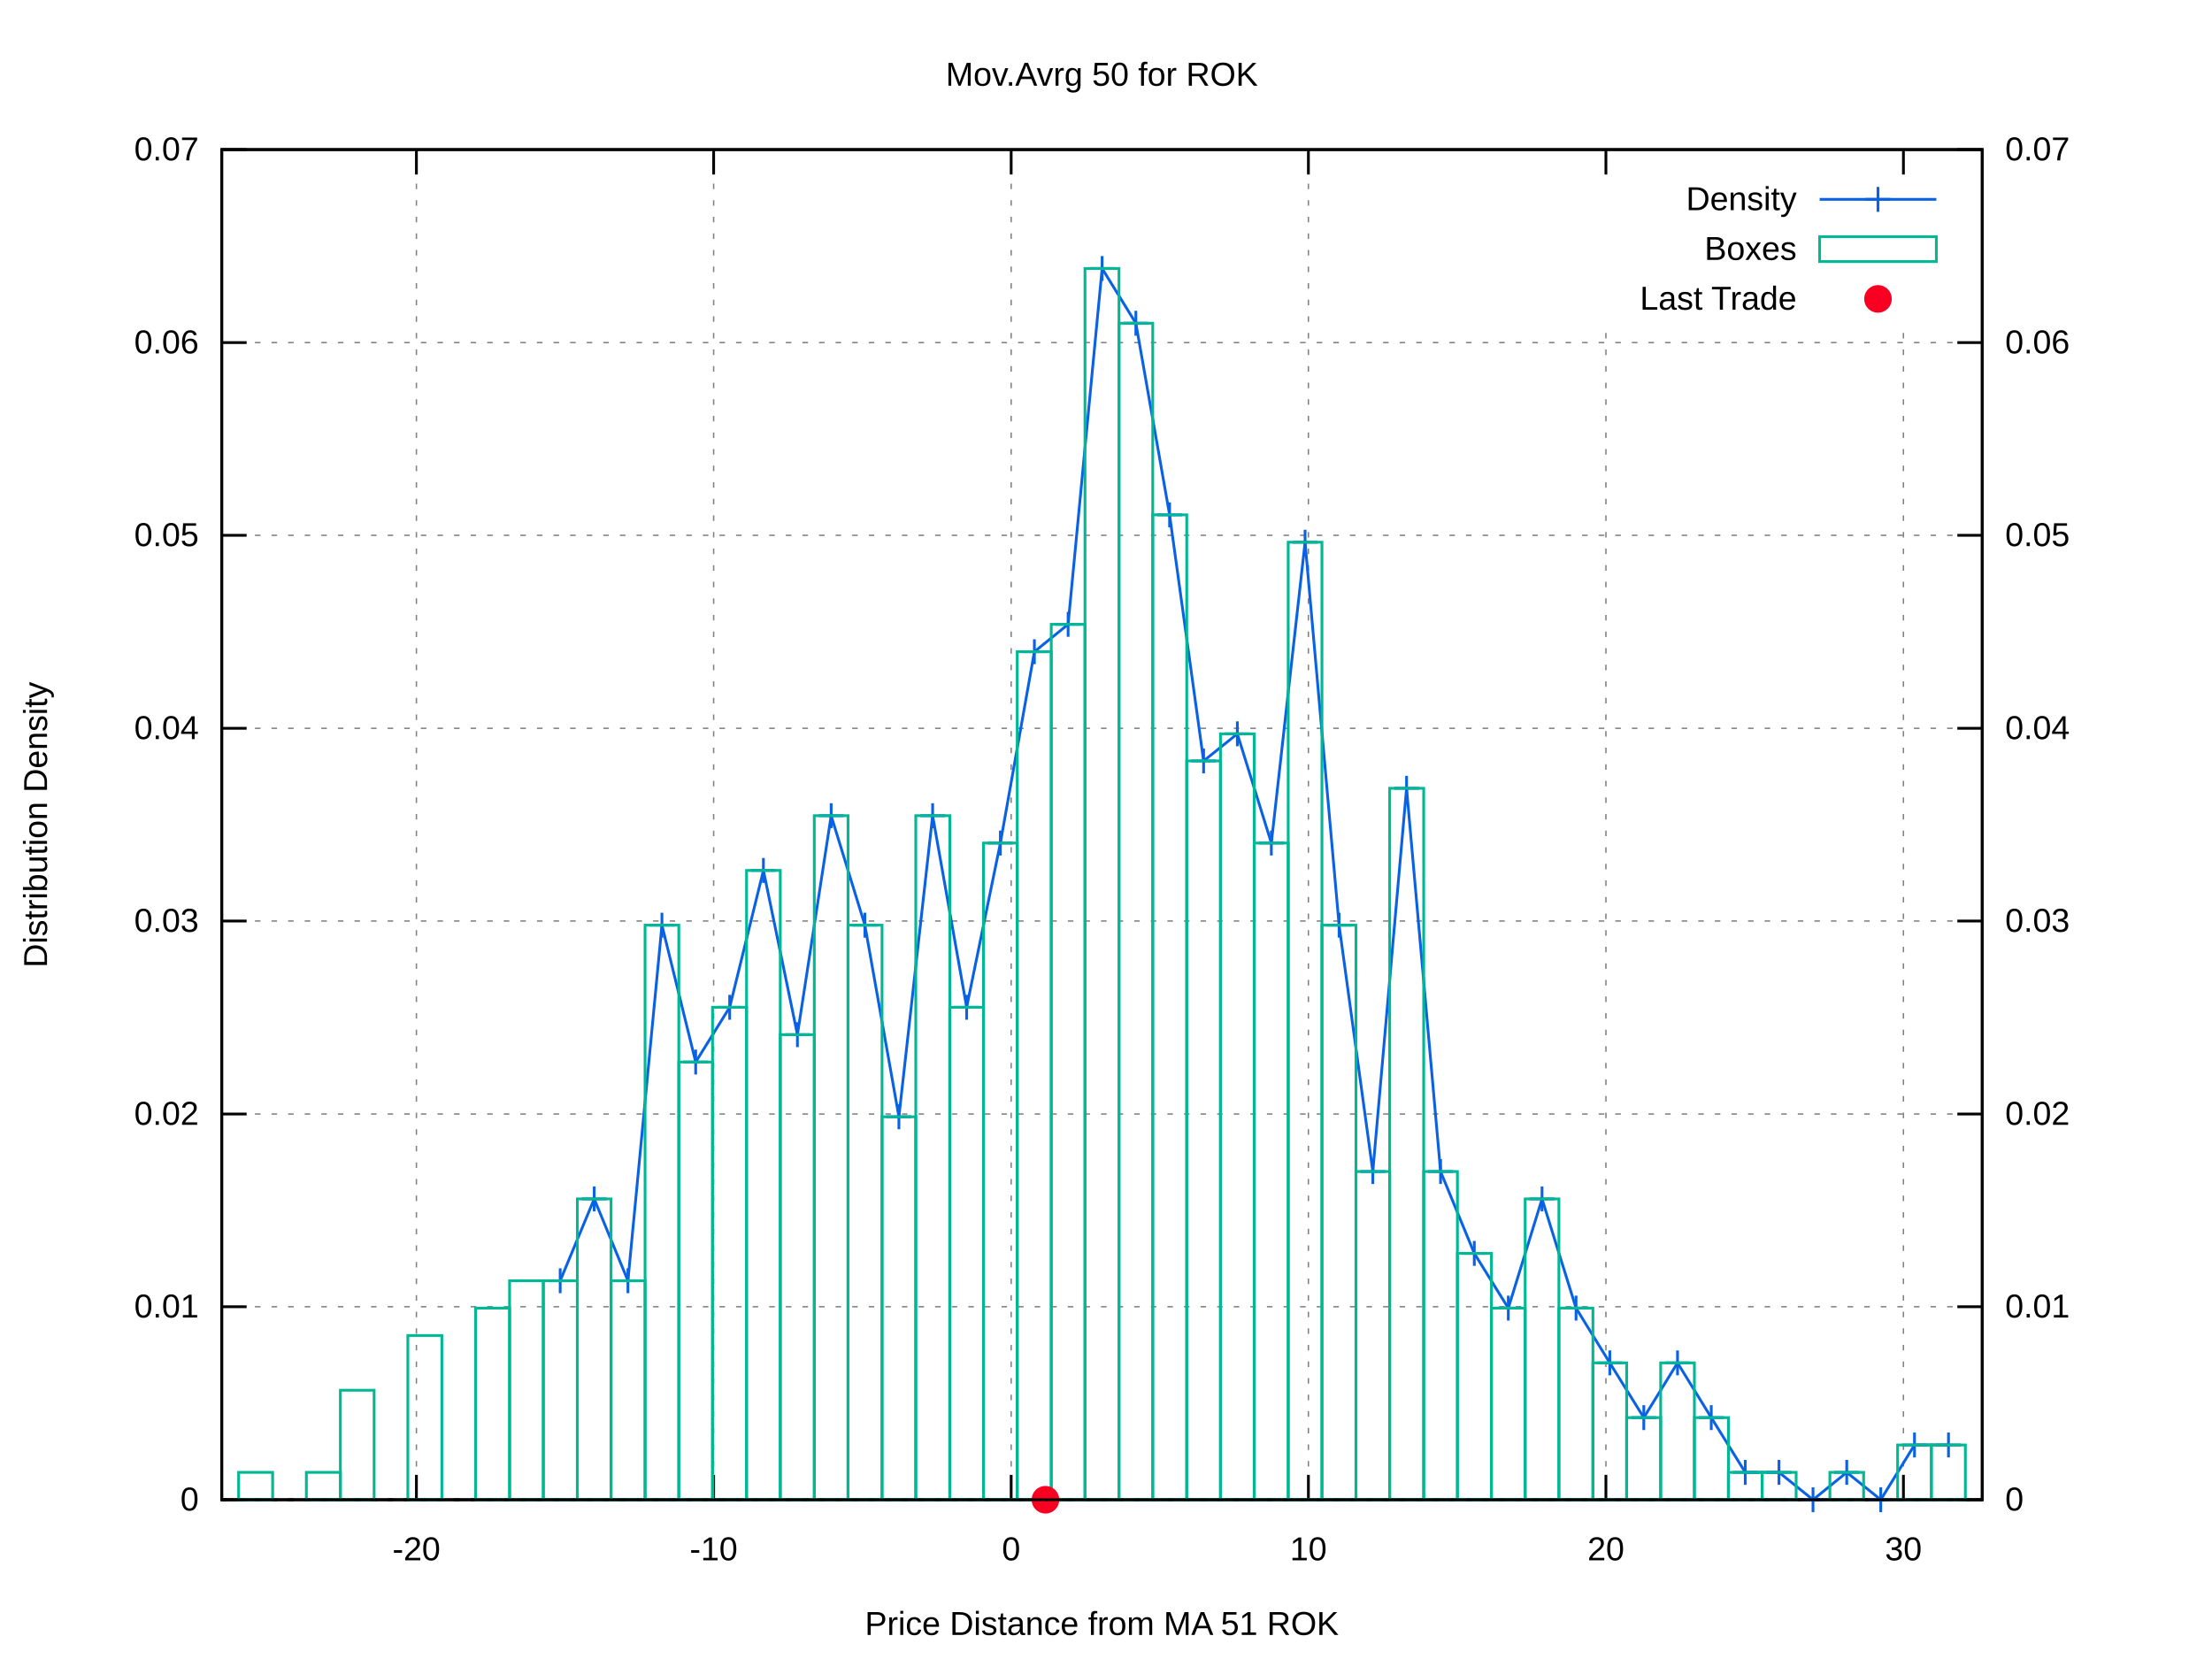
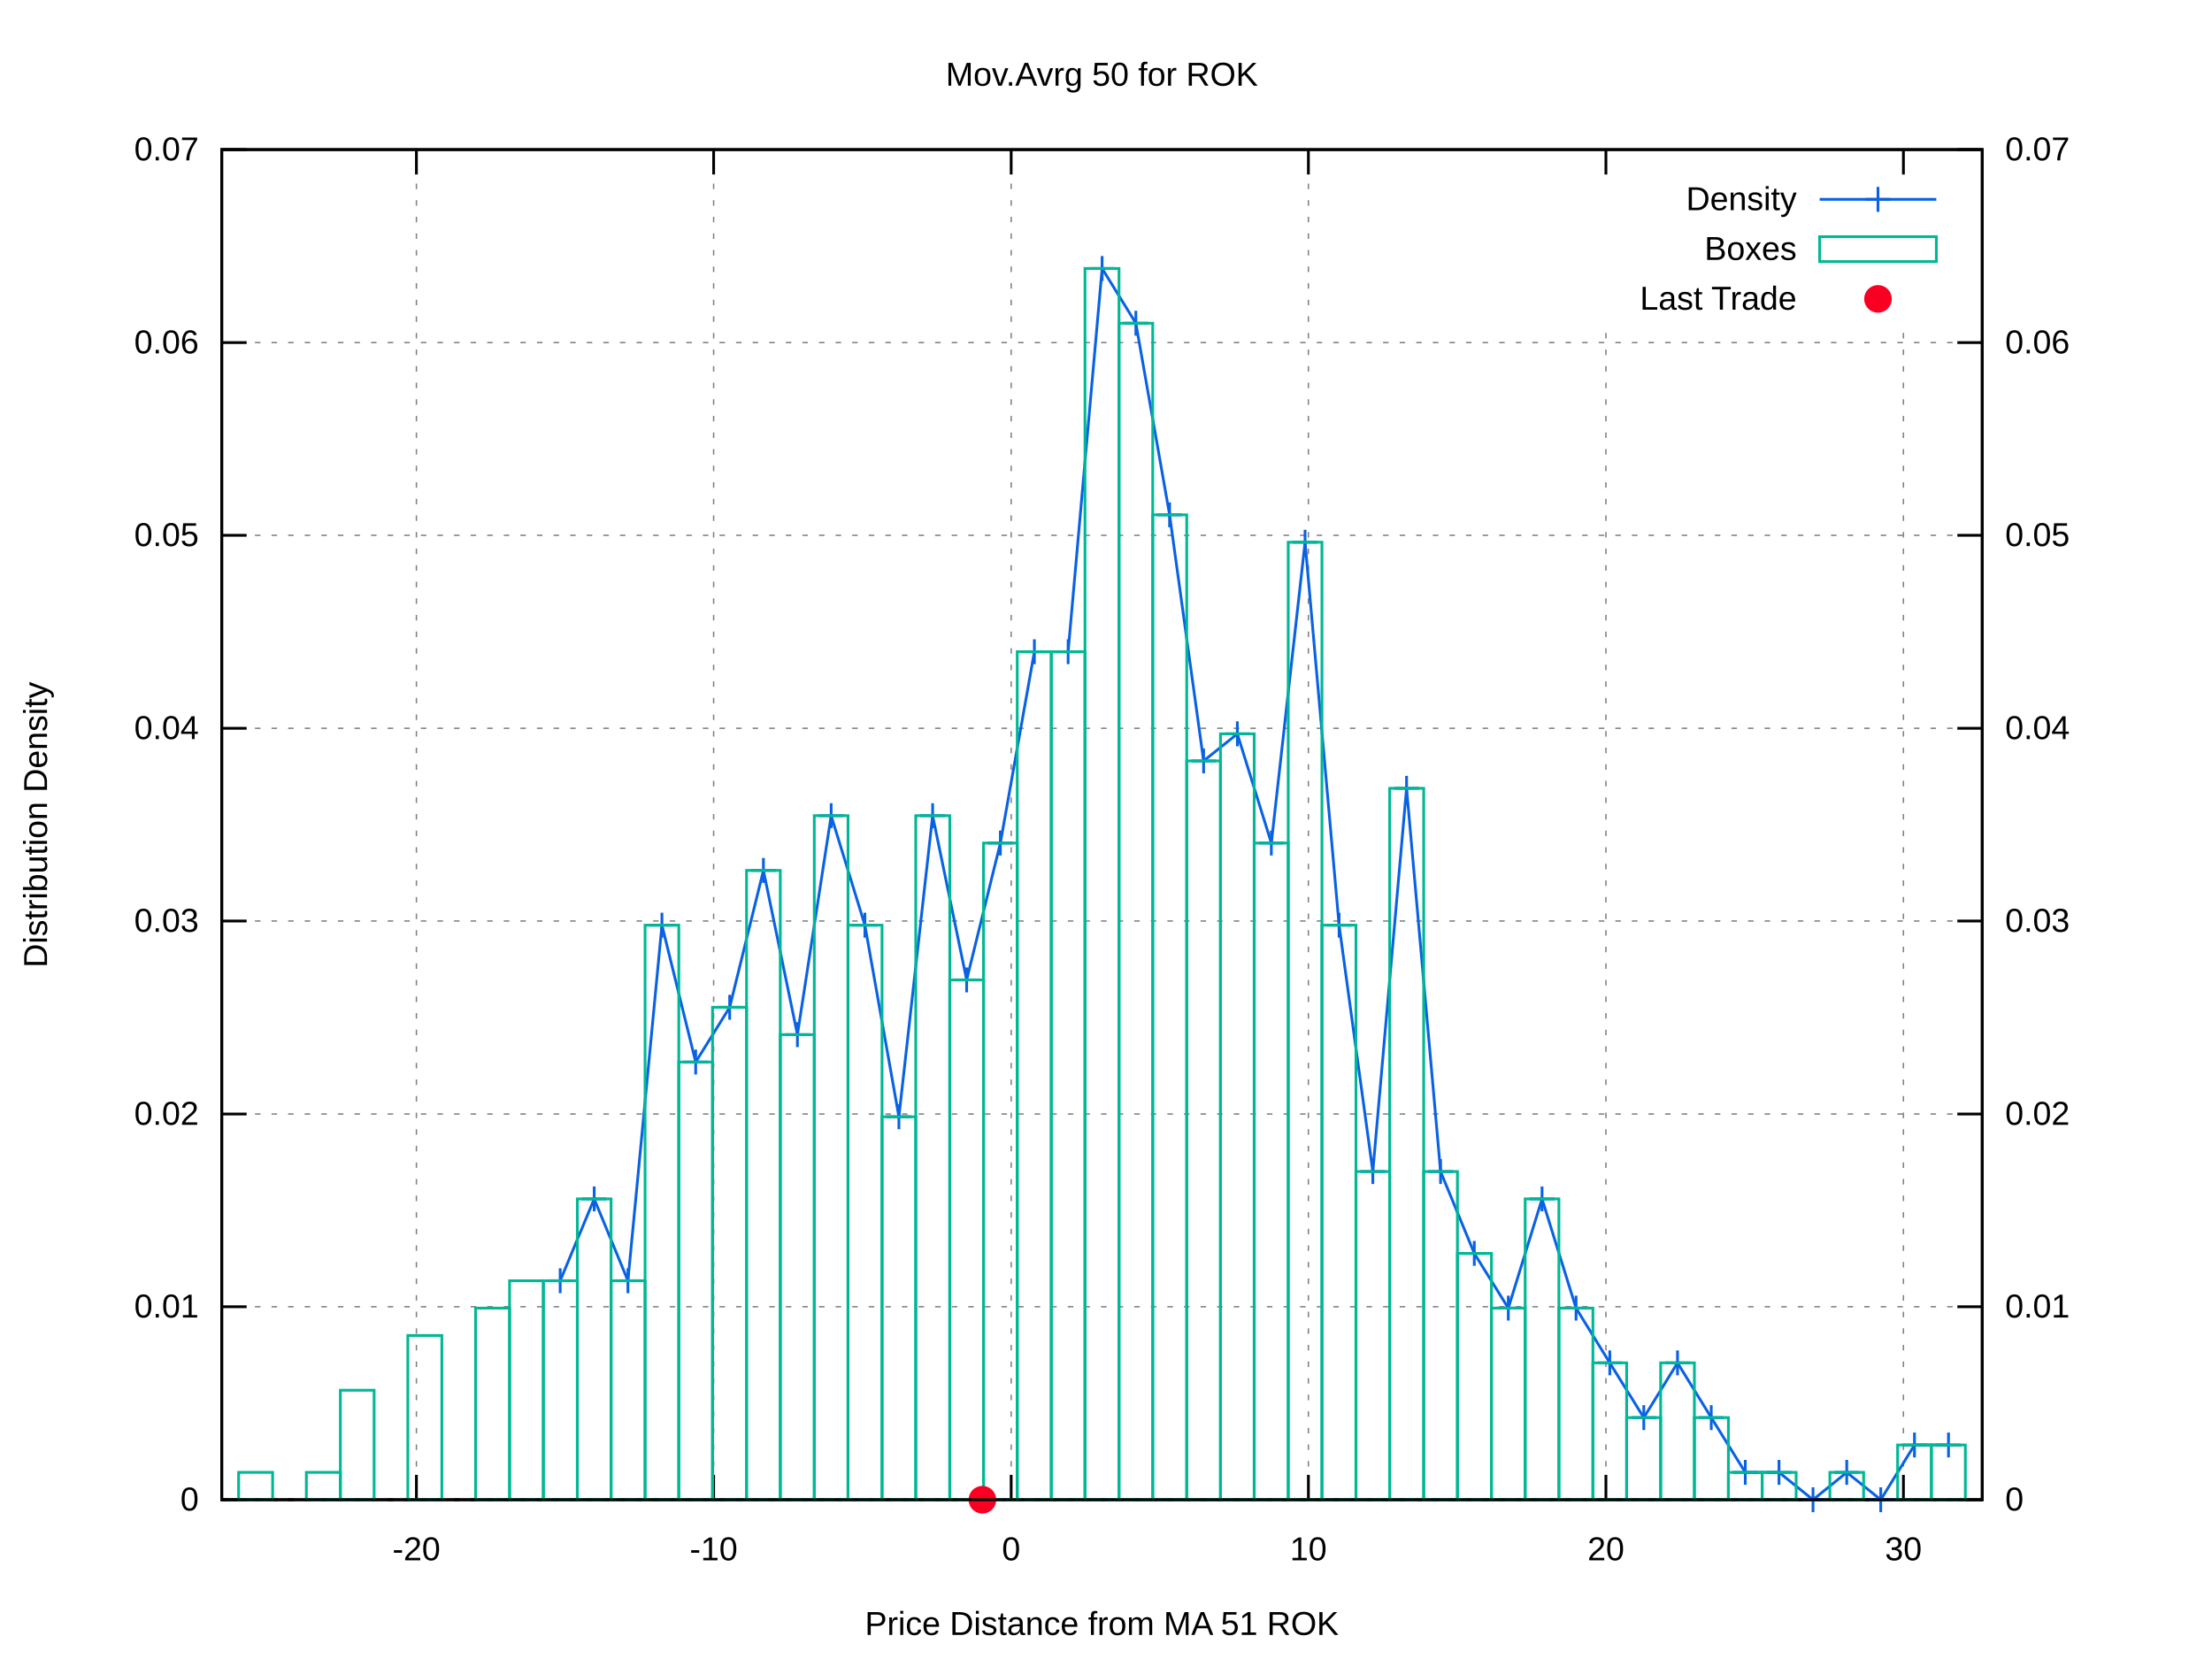
<svg xmlns="http://www.w3.org/2000/svg" xmlns:xlink="http://www.w3.org/1999/xlink" viewBox="0 0 800 600">
  <g id="gnuplot_canvas">
    <rect x="0" y="0" width="800" height="600" fill="#ffffff" />
    <defs>
      <circle id="gpDot" r="0.5" stroke-width="0.5" />
      <path id="gpPt0" stroke-width="0.222" stroke="currentColor" d="M-1,0 h2 M0,-1 v2" />
      <path id="gpPt1" stroke-width="0.222" stroke="currentColor" d="M-1,-1 L1,1 M1,-1 L-1,1" />
      <path id="gpPt2" stroke-width="0.222" stroke="currentColor" d="M-1,0 L1,0 M0,-1 L0,1 M-1,-1 L1,1 M-1,1 L1,-1" />
      <rect id="gpPt3" stroke-width="0.222" stroke="currentColor" x="-1" y="-1" width="2" height="2" />
      <rect id="gpPt4" stroke-width="0.222" stroke="currentColor" fill="currentColor" x="-1" y="-1" width="2" height="2" />
      <circle id="gpPt5" stroke-width="0.222" stroke="currentColor" cx="0" cy="0" r="1" />
      <use xlink:href="#gpPt5" id="gpPt6" fill="currentColor" stroke="none" />
      <path id="gpPt7" stroke-width="0.222" stroke="currentColor" d="M0,-1.33 L-1.33,0.67 L1.33,0.67 z" />
      <use xlink:href="#gpPt7" id="gpPt8" fill="currentColor" stroke="none" />
      <use xlink:href="#gpPt7" id="gpPt9" stroke="currentColor" transform="rotate(180)" />
      <use xlink:href="#gpPt9" id="gpPt10" fill="currentColor" stroke="none" />
      <use xlink:href="#gpPt3" id="gpPt11" stroke="currentColor" transform="rotate(45)" />
      <use xlink:href="#gpPt11" id="gpPt12" fill="currentColor" stroke="none" />
      <path id="gpPt13" stroke-width="0.222" stroke="currentColor" d="M0,1.330 L1.265,0.411 L0.782,-1.067 L-0.782,-1.076 L-1.265,0.411 z" />
      <use xlink:href="#gpPt13" id="gpPt14" fill="currentColor" stroke="none" />
      <filter id="textbox" filterUnits="objectBoundingBox" x="0" y="0" height="1" width="1">
        <feFlood flood-color="#FFFFFF" flood-opacity="1" result="bgnd" />
        <feComposite in="SourceGraphic" in2="bgnd" operator="atop" />
      </filter>
      <filter id="greybox" filterUnits="objectBoundingBox" x="0" y="0" height="1" width="1">
        <feFlood flood-color="lightgrey" flood-opacity="1" result="grey" />
        <feComposite in="SourceGraphic" in2="grey" operator="atop" />
      </filter>
    </defs>
    <g fill="none" color="#FFFFFF" stroke="black" stroke-width="1.00" stroke-linecap="butt" stroke-linejoin="miter">
</g>
    <g fill="none" color="black" stroke="currentColor" stroke-width="1.00" stroke-linecap="butt" stroke-linejoin="miter">
</g>
    <g fill="none" color="black" stroke="black" stroke-width="0.50" stroke-linecap="butt" stroke-linejoin="miter">
</g>
    <g fill="none" color="gray" stroke="currentColor" stroke-width="0.50" stroke-linecap="butt" stroke-linejoin="miter">
      <path stroke="gray" stroke-dasharray="2,4" class="gridline" d="M80.2,542.4 L716.9,542.4  " />
    </g>
    <g fill="none" color="gray" stroke="gray" stroke-width="1.00" stroke-linecap="butt" stroke-linejoin="miter">
</g>
    <g fill="none" color="black" stroke="currentColor" stroke-width="1.00" stroke-linecap="butt" stroke-linejoin="miter">
      <path stroke="black" d="M80.2,542.4 L89.2,542.4  " />
      <g transform="translate(71.9,546.3)" stroke="none" fill="black" font-family="arial" font-size="12.00" text-anchor="end">
        <text>
          <tspan font-family="arial"> 0</tspan>
        </text>
      </g>
    </g>
    <g fill="none" color="black" stroke="currentColor" stroke-width="1.00" stroke-linecap="butt" stroke-linejoin="miter">
</g>
    <g fill="none" color="black" stroke="black" stroke-width="0.50" stroke-linecap="butt" stroke-linejoin="miter">
</g>
    <g fill="none" color="gray" stroke="currentColor" stroke-width="0.50" stroke-linecap="butt" stroke-linejoin="miter">
      <path stroke="gray" stroke-dasharray="2,4" class="gridline" d="M80.2,472.6 L716.9,472.6  " />
    </g>
    <g fill="none" color="gray" stroke="gray" stroke-width="1.00" stroke-linecap="butt" stroke-linejoin="miter">
</g>
    <g fill="none" color="black" stroke="currentColor" stroke-width="1.00" stroke-linecap="butt" stroke-linejoin="miter">
      <path stroke="black" d="M80.2,472.6 L89.2,472.6  " />
      <g transform="translate(71.9,476.5)" stroke="none" fill="black" font-family="arial" font-size="12.00" text-anchor="end">
        <text>
          <tspan font-family="arial"> 0.01</tspan>
        </text>
      </g>
    </g>
    <g fill="none" color="black" stroke="currentColor" stroke-width="1.00" stroke-linecap="butt" stroke-linejoin="miter">
</g>
    <g fill="none" color="black" stroke="black" stroke-width="0.50" stroke-linecap="butt" stroke-linejoin="miter">
</g>
    <g fill="none" color="gray" stroke="currentColor" stroke-width="0.50" stroke-linecap="butt" stroke-linejoin="miter">
      <path stroke="gray" stroke-dasharray="2,4" class="gridline" d="M80.2,402.9 L716.9,402.9  " />
    </g>
    <g fill="none" color="gray" stroke="gray" stroke-width="1.00" stroke-linecap="butt" stroke-linejoin="miter">
</g>
    <g fill="none" color="black" stroke="currentColor" stroke-width="1.00" stroke-linecap="butt" stroke-linejoin="miter">
      <path stroke="black" d="M80.2,402.9 L89.2,402.9  " />
      <g transform="translate(71.9,406.8)" stroke="none" fill="black" font-family="arial" font-size="12.00" text-anchor="end">
        <text>
          <tspan font-family="arial"> 0.02</tspan>
        </text>
      </g>
    </g>
    <g fill="none" color="black" stroke="currentColor" stroke-width="1.00" stroke-linecap="butt" stroke-linejoin="miter">
</g>
    <g fill="none" color="black" stroke="black" stroke-width="0.50" stroke-linecap="butt" stroke-linejoin="miter">
</g>
    <g fill="none" color="gray" stroke="currentColor" stroke-width="0.50" stroke-linecap="butt" stroke-linejoin="miter">
      <path stroke="gray" stroke-dasharray="2,4" class="gridline" d="M80.2,333.1 L716.9,333.1  " />
    </g>
    <g fill="none" color="gray" stroke="gray" stroke-width="1.00" stroke-linecap="butt" stroke-linejoin="miter">
</g>
    <g fill="none" color="black" stroke="currentColor" stroke-width="1.00" stroke-linecap="butt" stroke-linejoin="miter">
      <path stroke="black" d="M80.2,333.1 L89.2,333.1  " />
      <g transform="translate(71.9,337.0)" stroke="none" fill="black" font-family="arial" font-size="12.00" text-anchor="end">
        <text>
          <tspan font-family="arial"> 0.03</tspan>
        </text>
      </g>
    </g>
    <g fill="none" color="black" stroke="currentColor" stroke-width="1.00" stroke-linecap="butt" stroke-linejoin="miter">
</g>
    <g fill="none" color="black" stroke="black" stroke-width="0.50" stroke-linecap="butt" stroke-linejoin="miter">
</g>
    <g fill="none" color="gray" stroke="currentColor" stroke-width="0.50" stroke-linecap="butt" stroke-linejoin="miter">
      <path stroke="gray" stroke-dasharray="2,4" class="gridline" d="M80.2,263.4 L716.9,263.4  " />
    </g>
    <g fill="none" color="gray" stroke="gray" stroke-width="1.00" stroke-linecap="butt" stroke-linejoin="miter">
</g>
    <g fill="none" color="black" stroke="currentColor" stroke-width="1.00" stroke-linecap="butt" stroke-linejoin="miter">
      <path stroke="black" d="M80.2,263.4 L89.2,263.4  " />
      <g transform="translate(71.9,267.3)" stroke="none" fill="black" font-family="arial" font-size="12.00" text-anchor="end">
        <text>
          <tspan font-family="arial"> 0.04</tspan>
        </text>
      </g>
    </g>
    <g fill="none" color="black" stroke="currentColor" stroke-width="1.00" stroke-linecap="butt" stroke-linejoin="miter">
</g>
    <g fill="none" color="black" stroke="black" stroke-width="0.50" stroke-linecap="butt" stroke-linejoin="miter">
</g>
    <g fill="none" color="gray" stroke="currentColor" stroke-width="0.50" stroke-linecap="butt" stroke-linejoin="miter">
      <path stroke="gray" stroke-dasharray="2,4" class="gridline" d="M80.2,193.6 L716.9,193.6  " />
    </g>
    <g fill="none" color="gray" stroke="gray" stroke-width="1.00" stroke-linecap="butt" stroke-linejoin="miter">
</g>
    <g fill="none" color="black" stroke="currentColor" stroke-width="1.00" stroke-linecap="butt" stroke-linejoin="miter">
      <path stroke="black" d="M80.2,193.6 L89.2,193.6  " />
      <g transform="translate(71.9,197.5)" stroke="none" fill="black" font-family="arial" font-size="12.00" text-anchor="end">
        <text>
          <tspan font-family="arial"> 0.05</tspan>
        </text>
      </g>
    </g>
    <g fill="none" color="black" stroke="currentColor" stroke-width="1.00" stroke-linecap="butt" stroke-linejoin="miter">
</g>
    <g fill="none" color="black" stroke="black" stroke-width="0.50" stroke-linecap="butt" stroke-linejoin="miter">
</g>
    <g fill="none" color="gray" stroke="currentColor" stroke-width="0.50" stroke-linecap="butt" stroke-linejoin="miter">
      <path stroke="gray" stroke-dasharray="2,4" class="gridline" d="M80.2,123.9 L716.9,123.9  " />
    </g>
    <g fill="none" color="gray" stroke="gray" stroke-width="1.00" stroke-linecap="butt" stroke-linejoin="miter">
</g>
    <g fill="none" color="black" stroke="currentColor" stroke-width="1.00" stroke-linecap="butt" stroke-linejoin="miter">
      <path stroke="black" d="M80.2,123.9 L89.2,123.9  " />
      <g transform="translate(71.9,127.8)" stroke="none" fill="black" font-family="arial" font-size="12.00" text-anchor="end">
        <text>
          <tspan font-family="arial"> 0.06</tspan>
        </text>
      </g>
    </g>
    <g fill="none" color="black" stroke="currentColor" stroke-width="1.00" stroke-linecap="butt" stroke-linejoin="miter">
</g>
    <g fill="none" color="black" stroke="black" stroke-width="0.50" stroke-linecap="butt" stroke-linejoin="miter">
</g>
    <g fill="none" color="gray" stroke="currentColor" stroke-width="0.50" stroke-linecap="butt" stroke-linejoin="miter">
      <path stroke="gray" stroke-dasharray="2,4" class="gridline" d="M80.2,54.1 L716.9,54.1  " />
    </g>
    <g fill="none" color="gray" stroke="gray" stroke-width="1.00" stroke-linecap="butt" stroke-linejoin="miter">
</g>
    <g fill="none" color="black" stroke="currentColor" stroke-width="1.00" stroke-linecap="butt" stroke-linejoin="miter">
      <path stroke="black" d="M80.2,54.1 L89.2,54.1  " />
      <g transform="translate(71.9,58.0)" stroke="none" fill="black" font-family="arial" font-size="12.00" text-anchor="end">
        <text>
          <tspan font-family="arial"> 0.07</tspan>
        </text>
      </g>
    </g>
    <g fill="none" color="black" stroke="currentColor" stroke-width="1.00" stroke-linecap="butt" stroke-linejoin="miter">
</g>
    <g fill="none" color="black" stroke="black" stroke-width="0.50" stroke-linecap="butt" stroke-linejoin="miter">
</g>
    <g fill="none" color="gray" stroke="currentColor" stroke-width="0.50" stroke-linecap="butt" stroke-linejoin="miter">
      <path stroke="gray" stroke-dasharray="2,4" class="gridline" d="M150.6,542.4 L150.6,54.1  " />
    </g>
    <g fill="none" color="gray" stroke="gray" stroke-width="1.00" stroke-linecap="butt" stroke-linejoin="miter">
</g>
    <g fill="none" color="black" stroke="currentColor" stroke-width="1.00" stroke-linecap="butt" stroke-linejoin="miter">
      <path stroke="black" d="M150.6,542.4 L150.6,533.4 M150.6,54.1 L150.6,63.1  " />
      <g transform="translate(150.6,564.3)" stroke="none" fill="black" font-family="arial" font-size="12.00" text-anchor="middle">
        <text>
          <tspan font-family="arial">-20</tspan>
        </text>
      </g>
    </g>
    <g fill="none" color="black" stroke="currentColor" stroke-width="1.00" stroke-linecap="butt" stroke-linejoin="miter">
</g>
    <g fill="none" color="black" stroke="black" stroke-width="0.50" stroke-linecap="butt" stroke-linejoin="miter">
</g>
    <g fill="none" color="gray" stroke="currentColor" stroke-width="0.50" stroke-linecap="butt" stroke-linejoin="miter">
      <path stroke="gray" stroke-dasharray="2,4" class="gridline" d="M258.1,542.4 L258.1,54.1  " />
    </g>
    <g fill="none" color="gray" stroke="gray" stroke-width="1.00" stroke-linecap="butt" stroke-linejoin="miter">
</g>
    <g fill="none" color="black" stroke="currentColor" stroke-width="1.00" stroke-linecap="butt" stroke-linejoin="miter">
      <path stroke="black" d="M258.1,542.4 L258.1,533.4 M258.1,54.1 L258.1,63.1  " />
      <g transform="translate(258.1,564.3)" stroke="none" fill="black" font-family="arial" font-size="12.00" text-anchor="middle">
        <text>
          <tspan font-family="arial">-10</tspan>
        </text>
      </g>
    </g>
    <g fill="none" color="black" stroke="currentColor" stroke-width="1.00" stroke-linecap="butt" stroke-linejoin="miter">
</g>
    <g fill="none" color="black" stroke="black" stroke-width="0.50" stroke-linecap="butt" stroke-linejoin="miter">
</g>
    <g fill="none" color="gray" stroke="currentColor" stroke-width="0.50" stroke-linecap="butt" stroke-linejoin="miter">
      <path stroke="gray" stroke-dasharray="2,4" class="gridline" d="M365.7,542.4 L365.7,54.1  " />
    </g>
    <g fill="none" color="gray" stroke="gray" stroke-width="1.00" stroke-linecap="butt" stroke-linejoin="miter">
</g>
    <g fill="none" color="black" stroke="currentColor" stroke-width="1.00" stroke-linecap="butt" stroke-linejoin="miter">
      <path stroke="black" d="M365.7,542.4 L365.7,533.4 M365.7,54.1 L365.7,63.1  " />
      <g transform="translate(365.7,564.3)" stroke="none" fill="black" font-family="arial" font-size="12.00" text-anchor="middle">
        <text>
          <tspan font-family="arial"> 0</tspan>
        </text>
      </g>
    </g>
    <g fill="none" color="black" stroke="currentColor" stroke-width="1.00" stroke-linecap="butt" stroke-linejoin="miter">
</g>
    <g fill="none" color="black" stroke="black" stroke-width="0.50" stroke-linecap="butt" stroke-linejoin="miter">
</g>
    <g fill="none" color="gray" stroke="currentColor" stroke-width="0.50" stroke-linecap="butt" stroke-linejoin="miter">
      <path stroke="gray" stroke-dasharray="2,4" class="gridline" d="M473.2,542.4 L473.2,54.1  " />
    </g>
    <g fill="none" color="gray" stroke="gray" stroke-width="1.00" stroke-linecap="butt" stroke-linejoin="miter">
</g>
    <g fill="none" color="black" stroke="currentColor" stroke-width="1.00" stroke-linecap="butt" stroke-linejoin="miter">
      <path stroke="black" d="M473.2,542.4 L473.2,533.4 M473.2,54.1 L473.2,63.1  " />
      <g transform="translate(473.2,564.3)" stroke="none" fill="black" font-family="arial" font-size="12.00" text-anchor="middle">
        <text>
          <tspan font-family="arial"> 10</tspan>
        </text>
      </g>
    </g>
    <g fill="none" color="black" stroke="currentColor" stroke-width="1.00" stroke-linecap="butt" stroke-linejoin="miter">
</g>
    <g fill="none" color="black" stroke="black" stroke-width="0.50" stroke-linecap="butt" stroke-linejoin="miter">
</g>
    <g fill="none" color="gray" stroke="currentColor" stroke-width="0.50" stroke-linecap="butt" stroke-linejoin="miter">
      <path stroke="gray" stroke-dasharray="2,4" class="gridline" d="M580.8,542.4 L580.8,117.1 M580.8,63.1 L580.8,54.1  " />
    </g>
    <g fill="none" color="gray" stroke="gray" stroke-width="1.00" stroke-linecap="butt" stroke-linejoin="miter">
</g>
    <g fill="none" color="black" stroke="currentColor" stroke-width="1.00" stroke-linecap="butt" stroke-linejoin="miter">
      <path stroke="black" d="M580.8,542.4 L580.8,533.4 M580.8,54.1 L580.8,63.1  " />
      <g transform="translate(580.8,564.3)" stroke="none" fill="black" font-family="arial" font-size="12.00" text-anchor="middle">
        <text>
          <tspan font-family="arial"> 20</tspan>
        </text>
      </g>
    </g>
    <g fill="none" color="black" stroke="currentColor" stroke-width="1.00" stroke-linecap="butt" stroke-linejoin="miter">
</g>
    <g fill="none" color="black" stroke="black" stroke-width="0.50" stroke-linecap="butt" stroke-linejoin="miter">
</g>
    <g fill="none" color="gray" stroke="currentColor" stroke-width="0.50" stroke-linecap="butt" stroke-linejoin="miter">
      <path stroke="gray" stroke-dasharray="2,4" class="gridline" d="M688.4,542.4 L688.4,117.1 M688.4,63.1 L688.4,54.1  " />
    </g>
    <g fill="none" color="gray" stroke="gray" stroke-width="1.00" stroke-linecap="butt" stroke-linejoin="miter">
</g>
    <g fill="none" color="black" stroke="currentColor" stroke-width="1.00" stroke-linecap="butt" stroke-linejoin="miter">
      <path stroke="black" d="M688.4,542.4 L688.4,533.4 M688.4,54.1 L688.4,63.1  " />
      <g transform="translate(688.4,564.3)" stroke="none" fill="black" font-family="arial" font-size="12.00" text-anchor="middle">
        <text>
          <tspan font-family="arial"> 30</tspan>
        </text>
      </g>
    </g>
    <g fill="none" color="black" stroke="currentColor" stroke-width="1.00" stroke-linecap="butt" stroke-linejoin="miter">
      <path stroke="black" d="M716.9,542.4 L707.9,542.4  " />
      <g transform="translate(725.2,546.3)" stroke="none" fill="black" font-family="arial" font-size="12.00" text-anchor="start">
        <text>
          <tspan font-family="arial"> 0</tspan>
        </text>
      </g>
    </g>
    <g fill="none" color="black" stroke="currentColor" stroke-width="1.00" stroke-linecap="butt" stroke-linejoin="miter">
      <path stroke="black" d="M716.9,472.6 L707.9,472.6  " />
      <g transform="translate(725.2,476.5)" stroke="none" fill="black" font-family="arial" font-size="12.00" text-anchor="start">
        <text>
          <tspan font-family="arial"> 0.01</tspan>
        </text>
      </g>
    </g>
    <g fill="none" color="black" stroke="currentColor" stroke-width="1.00" stroke-linecap="butt" stroke-linejoin="miter">
      <path stroke="black" d="M716.9,402.9 L707.9,402.9  " />
      <g transform="translate(725.2,406.8)" stroke="none" fill="black" font-family="arial" font-size="12.00" text-anchor="start">
        <text>
          <tspan font-family="arial"> 0.02</tspan>
        </text>
      </g>
    </g>
    <g fill="none" color="black" stroke="currentColor" stroke-width="1.00" stroke-linecap="butt" stroke-linejoin="miter">
      <path stroke="black" d="M716.9,333.1 L707.9,333.1  " />
      <g transform="translate(725.2,337.0)" stroke="none" fill="black" font-family="arial" font-size="12.00" text-anchor="start">
        <text>
          <tspan font-family="arial"> 0.03</tspan>
        </text>
      </g>
    </g>
    <g fill="none" color="black" stroke="currentColor" stroke-width="1.00" stroke-linecap="butt" stroke-linejoin="miter">
      <path stroke="black" d="M716.9,263.4 L707.9,263.4  " />
      <g transform="translate(725.2,267.3)" stroke="none" fill="black" font-family="arial" font-size="12.00" text-anchor="start">
        <text>
          <tspan font-family="arial"> 0.04</tspan>
        </text>
      </g>
    </g>
    <g fill="none" color="black" stroke="currentColor" stroke-width="1.00" stroke-linecap="butt" stroke-linejoin="miter">
      <path stroke="black" d="M716.9,193.6 L707.9,193.6  " />
      <g transform="translate(725.2,197.5)" stroke="none" fill="black" font-family="arial" font-size="12.00" text-anchor="start">
        <text>
          <tspan font-family="arial"> 0.05</tspan>
        </text>
      </g>
    </g>
    <g fill="none" color="black" stroke="currentColor" stroke-width="1.00" stroke-linecap="butt" stroke-linejoin="miter">
      <path stroke="black" d="M716.9,123.9 L707.9,123.9  " />
      <g transform="translate(725.2,127.8)" stroke="none" fill="black" font-family="arial" font-size="12.00" text-anchor="start">
        <text>
          <tspan font-family="arial"> 0.06</tspan>
        </text>
      </g>
    </g>
    <g fill="none" color="black" stroke="currentColor" stroke-width="1.00" stroke-linecap="butt" stroke-linejoin="miter">
      <path stroke="black" d="M716.9,54.1 L707.9,54.1  " />
      <g transform="translate(725.2,58.0)" stroke="none" fill="black" font-family="arial" font-size="12.00" text-anchor="start">
        <text>
          <tspan font-family="arial"> 0.07</tspan>
        </text>
      </g>
    </g>
    <g fill="none" color="black" stroke="currentColor" stroke-width="1.00" stroke-linecap="butt" stroke-linejoin="miter">
</g>
    <g fill="none" color="gray" stroke="currentColor" stroke-width="1.00" stroke-linecap="butt" stroke-linejoin="miter">
      <path stroke="black" stroke-dasharray="2,4" d="M80.2,542.4 L716.9,542.4  " />
    </g>
    <g fill="none" color="black" stroke="currentColor" stroke-width="1.00" stroke-linecap="butt" stroke-linejoin="miter">
      <path stroke="black" d="M80.2,54.1 L80.2,542.4 L716.9,542.4 L716.9,54.1 L80.2,54.1 Z  " />
    </g>
    <g fill="none" color="black" stroke="currentColor" stroke-width="1.00" stroke-linecap="butt" stroke-linejoin="miter">
      <g transform="translate(17.0,298.3) rotate(270)" stroke="none" fill="black" font-family="arial" font-size="12.00" text-anchor="middle">
        <text>
          <tspan font-family="arial">Distribution Density</tspan>
        </text>
      </g>
    </g>
    <g fill="none" color="black" stroke="currentColor" stroke-width="1.00" stroke-linecap="butt" stroke-linejoin="miter">
      <g transform="translate(398.5,591.3)" stroke="none" fill="black" font-family="arial" font-size="12.00" text-anchor="middle">
        <text>
          <tspan font-family="arial">Price Distance from MA 51 ROK</tspan>
        </text>
      </g>
    </g>
    <g fill="none" color="black" stroke="currentColor" stroke-width="1.00" stroke-linecap="butt" stroke-linejoin="miter">
      <g transform="translate(398.5,31.0)" stroke="none" fill="black" font-family="arial" font-size="12.00" text-anchor="middle">
        <text>
          <tspan font-family="arial">Mov.Avrg 50 for ROK </tspan>
        </text>
      </g>
    </g>
    <g id="gnuplot_plot_1">
      <g fill="none" color="black" stroke="currentColor" stroke-width="1.00" stroke-linecap="butt" stroke-linejoin="miter">
        <g transform="translate(649.8,76.0)" stroke="none" fill="black" font-family="arial" font-size="12.00" text-anchor="end">
          <text>
            <tspan font-family="arial">Density</tspan>
          </text>
        </g>
      </g>
      <g fill="none" color="black" stroke="currentColor" stroke-width="1.00" stroke-linecap="butt" stroke-linejoin="miter">
-         <path stroke="rgb(  9,  97, 228)" d="M658.1,72.1 L700.3,72.1 M202.6,463.2 L214.9,433.6 L227.1,463.2 L239.4,334.6 L251.6,384.1 L263.9,364.3   L276.1,314.8 L288.4,374.2 L300.6,295.0 L312.8,334.6 L325.1,403.9 L337.3,295.0 L349.6,364.3 L361.8,304.9   L374.1,235.7 L386.3,225.8 L398.6,97.1 L410.8,116.9 L423.0,186.2 L435.3,275.2 L447.5,265.4 L459.8,304.9   L472.0,196.1 L484.3,334.6 L496.5,423.7 L508.7,285.1 L521.0,423.7 L533.2,453.3 L545.5,473.1 L557.7,433.6   L570.0,473.1 L582.2,492.9 L594.5,512.7 L606.7,492.9 L618.9,512.7 L631.2,532.5 L643.4,532.5 L655.7,542.4   L667.9,532.5 L680.2,542.4 L692.4,522.6 L704.7,522.6  " />
+         <path stroke="rgb(  9,  97, 228)" d="M658.1,72.1 L700.3,72.1 M202.6,463.2 L214.9,433.6 L227.1,463.2 L239.4,334.6 L251.6,384.1 L263.9,364.3   L276.1,314.8 L288.4,374.2 L300.6,295.0 L312.8,334.6 L325.1,403.9 L337.3,295.0 L349.6,354.4 L361.8,304.9   L374.1,235.7 L386.3,235.7 L398.6,97.1 L410.8,116.9 L423.0,186.2 L435.3,275.2 L447.5,265.4 L459.8,304.9   L472.0,196.1 L484.3,334.6 L496.5,423.7 L508.7,285.1 L521.0,423.7 L533.2,453.3 L545.5,473.1 L557.7,433.6   L570.0,473.1 L582.2,492.9 L594.5,512.7 L606.7,492.9 L618.9,512.7 L631.2,532.5 L643.4,532.5 L655.7,542.4   L667.9,532.5 L680.2,542.4 L692.4,522.6 L704.7,522.6  " />
        <use xlink:href="#gpPt0" transform="translate(202.6,463.2) scale(4.50)" color="rgb(  9,  97, 228)" />
        <use xlink:href="#gpPt0" transform="translate(214.9,433.6) scale(4.50)" color="rgb(  9,  97, 228)" />
        <use xlink:href="#gpPt0" transform="translate(227.1,463.2) scale(4.50)" color="rgb(  9,  97, 228)" />
        <use xlink:href="#gpPt0" transform="translate(239.4,334.6) scale(4.50)" color="rgb(  9,  97, 228)" />
        <use xlink:href="#gpPt0" transform="translate(251.6,384.1) scale(4.50)" color="rgb(  9,  97, 228)" />
        <use xlink:href="#gpPt0" transform="translate(263.9,364.3) scale(4.50)" color="rgb(  9,  97, 228)" />
        <use xlink:href="#gpPt0" transform="translate(276.1,314.8) scale(4.50)" color="rgb(  9,  97, 228)" />
        <use xlink:href="#gpPt0" transform="translate(288.4,374.2) scale(4.50)" color="rgb(  9,  97, 228)" />
        <use xlink:href="#gpPt0" transform="translate(300.6,295.0) scale(4.50)" color="rgb(  9,  97, 228)" />
        <use xlink:href="#gpPt0" transform="translate(312.8,334.6) scale(4.50)" color="rgb(  9,  97, 228)" />
        <use xlink:href="#gpPt0" transform="translate(325.1,403.9) scale(4.50)" color="rgb(  9,  97, 228)" />
        <use xlink:href="#gpPt0" transform="translate(337.3,295.0) scale(4.50)" color="rgb(  9,  97, 228)" />
-         <use xlink:href="#gpPt0" transform="translate(349.6,364.3) scale(4.50)" color="rgb(  9,  97, 228)" />
+         <use xlink:href="#gpPt0" transform="translate(349.6,354.4) scale(4.50)" color="rgb(  9,  97, 228)" />
        <use xlink:href="#gpPt0" transform="translate(361.8,304.9) scale(4.50)" color="rgb(  9,  97, 228)" />
        <use xlink:href="#gpPt0" transform="translate(374.1,235.7) scale(4.50)" color="rgb(  9,  97, 228)" />
-         <use xlink:href="#gpPt0" transform="translate(386.3,225.8) scale(4.50)" color="rgb(  9,  97, 228)" />
+         <use xlink:href="#gpPt0" transform="translate(386.3,235.7) scale(4.50)" color="rgb(  9,  97, 228)" />
        <use xlink:href="#gpPt0" transform="translate(398.6,97.1) scale(4.50)" color="rgb(  9,  97, 228)" />
        <use xlink:href="#gpPt0" transform="translate(410.8,116.9) scale(4.50)" color="rgb(  9,  97, 228)" />
        <use xlink:href="#gpPt0" transform="translate(423.0,186.2) scale(4.50)" color="rgb(  9,  97, 228)" />
        <use xlink:href="#gpPt0" transform="translate(435.3,275.2) scale(4.50)" color="rgb(  9,  97, 228)" />
        <use xlink:href="#gpPt0" transform="translate(447.5,265.4) scale(4.50)" color="rgb(  9,  97, 228)" />
        <use xlink:href="#gpPt0" transform="translate(459.8,304.9) scale(4.50)" color="rgb(  9,  97, 228)" />
        <use xlink:href="#gpPt0" transform="translate(472.0,196.1) scale(4.50)" color="rgb(  9,  97, 228)" />
        <use xlink:href="#gpPt0" transform="translate(484.3,334.6) scale(4.50)" color="rgb(  9,  97, 228)" />
        <use xlink:href="#gpPt0" transform="translate(496.5,423.7) scale(4.50)" color="rgb(  9,  97, 228)" />
        <use xlink:href="#gpPt0" transform="translate(508.7,285.1) scale(4.50)" color="rgb(  9,  97, 228)" />
        <use xlink:href="#gpPt0" transform="translate(521.0,423.7) scale(4.50)" color="rgb(  9,  97, 228)" />
        <use xlink:href="#gpPt0" transform="translate(533.2,453.3) scale(4.50)" color="rgb(  9,  97, 228)" />
        <use xlink:href="#gpPt0" transform="translate(545.5,473.1) scale(4.50)" color="rgb(  9,  97, 228)" />
        <use xlink:href="#gpPt0" transform="translate(557.7,433.6) scale(4.50)" color="rgb(  9,  97, 228)" />
        <use xlink:href="#gpPt0" transform="translate(570.0,473.1) scale(4.50)" color="rgb(  9,  97, 228)" />
        <use xlink:href="#gpPt0" transform="translate(582.2,492.9) scale(4.50)" color="rgb(  9,  97, 228)" />
        <use xlink:href="#gpPt0" transform="translate(594.5,512.7) scale(4.50)" color="rgb(  9,  97, 228)" />
        <use xlink:href="#gpPt0" transform="translate(606.7,492.9) scale(4.50)" color="rgb(  9,  97, 228)" />
        <use xlink:href="#gpPt0" transform="translate(618.9,512.7) scale(4.50)" color="rgb(  9,  97, 228)" />
        <use xlink:href="#gpPt0" transform="translate(631.2,532.5) scale(4.50)" color="rgb(  9,  97, 228)" />
        <use xlink:href="#gpPt0" transform="translate(643.4,532.5) scale(4.50)" color="rgb(  9,  97, 228)" />
        <use xlink:href="#gpPt0" transform="translate(655.7,542.4) scale(4.50)" color="rgb(  9,  97, 228)" />
        <use xlink:href="#gpPt0" transform="translate(667.9,532.5) scale(4.50)" color="rgb(  9,  97, 228)" />
        <use xlink:href="#gpPt0" transform="translate(680.2,542.4) scale(4.50)" color="rgb(  9,  97, 228)" />
        <use xlink:href="#gpPt0" transform="translate(692.4,522.6) scale(4.50)" color="rgb(  9,  97, 228)" />
        <use xlink:href="#gpPt0" transform="translate(704.7,522.6) scale(4.50)" color="rgb(  9,  97, 228)" />
        <use xlink:href="#gpPt0" transform="translate(679.2,72.1) scale(4.50)" color="rgb(  9,  97, 228)" />
      </g>
    </g>
    <g id="gnuplot_plot_2">
      <g fill="none" color="black" stroke="currentColor" stroke-width="1.00" stroke-linecap="butt" stroke-linejoin="miter">
        <g transform="translate(649.8,94.0)" stroke="none" fill="black" font-family="arial" font-size="12.00" text-anchor="end">
          <text>
            <tspan font-family="arial">Boxes</tspan>
          </text>
        </g>
      </g>
      <g fill="none" color="black" stroke="currentColor" stroke-width="1.00" stroke-linecap="butt" stroke-linejoin="miter">
        <path stroke="rgb(  0, 184, 148)" d="M658.1,94.6 L700.3,94.6 L700.3,85.6 L658.1,85.6 L658.1,94.6 Z  " />
        <path stroke="rgb(  0, 184, 148)" d="M86.3,542.4 L86.3,532.5 L98.6,532.5 L98.6,542.4 L86.3,542.4 Z  " />
        <path stroke="rgb(  0, 184, 148)" d="M110.8,542.4 L110.8,532.5 L123.1,532.5 L123.1,542.4 L110.8,542.4 Z  " />
        <path stroke="rgb(  0, 184, 148)" d="M123.1,542.4 L123.1,502.8 L135.3,502.8 L135.3,542.4 L123.1,542.4 Z  " />
        <path stroke="rgb(  0, 184, 148)" d="M147.5,542.4 L147.5,483.0 L159.8,483.0 L159.8,542.4 L147.5,542.4 Z  " />
        <path stroke="rgb(  0, 184, 148)" d="M172.0,542.4 L172.0,473.1 L184.3,473.1 L184.3,542.4 L172.0,542.4 Z  " />
        <path stroke="rgb(  0, 184, 148)" d="M184.3,542.4 L184.3,463.2 L196.5,463.2 L196.5,542.4 L184.3,542.4 Z  " />
        <path stroke="rgb(  0, 184, 148)" d="M196.5,542.4 L196.5,463.2 L208.8,463.2 L208.8,542.4 L196.5,542.4 Z  " />
        <path stroke="rgb(  0, 184, 148)" d="M208.8,542.4 L208.8,433.6 L221.0,433.6 L221.0,542.4 L208.8,542.4 Z  " />
        <path stroke="rgb(  0, 184, 148)" d="M221.0,542.4 L221.0,463.2 L233.3,463.2 L233.3,542.4 L221.0,542.4 Z  " />
        <path stroke="rgb(  0, 184, 148)" d="M233.3,542.4 L233.3,334.6 L245.5,334.6 L245.5,542.4 L233.3,542.4 Z  " />
        <path stroke="rgb(  0, 184, 148)" d="M245.5,542.4 L245.5,384.1 L257.7,384.1 L257.7,542.4 L245.5,542.4 Z  " />
        <path stroke="rgb(  0, 184, 148)" d="M257.7,542.4 L257.7,364.3 L270.0,364.3 L270.0,542.4 L257.7,542.4 Z  " />
        <path stroke="rgb(  0, 184, 148)" d="M270.0,542.4 L270.0,314.8 L282.2,314.8 L282.2,542.4 L270.0,542.4 Z  " />
        <path stroke="rgb(  0, 184, 148)" d="M282.2,542.4 L282.2,374.2 L294.5,374.2 L294.5,542.4 L282.2,542.4 Z  " />
        <path stroke="rgb(  0, 184, 148)" d="M294.5,542.4 L294.5,295.0 L306.7,295.0 L306.7,542.4 L294.5,542.4 Z  " />
        <path stroke="rgb(  0, 184, 148)" d="M306.7,542.4 L306.7,334.6 L319.0,334.6 L319.0,542.4 L306.7,542.4 Z  " />
        <path stroke="rgb(  0, 184, 148)" d="M319.0,542.4 L319.0,403.9 L331.2,403.9 L331.2,542.4 L319.0,542.4 Z  " />
        <path stroke="rgb(  0, 184, 148)" d="M331.2,542.4 L331.2,295.0 L343.5,295.0 L343.5,542.4 L331.2,542.4 Z  " />
-         <path stroke="rgb(  0, 184, 148)" d="M343.5,542.4 L343.5,364.3 L355.7,364.3 L355.7,542.4 L343.5,542.4 Z  " />
+         <path stroke="rgb(  0, 184, 148)" d="M343.5,542.4 L343.5,354.4 L355.7,354.4 L355.7,542.4 L343.5,542.4 Z  " />
        <path stroke="rgb(  0, 184, 148)" d="M355.7,542.4 L355.7,304.9 L367.9,304.9 L367.9,542.4 L355.7,542.4 Z  " />
        <path stroke="rgb(  0, 184, 148)" d="M367.9,542.4 L367.9,235.7 L380.2,235.7 L380.2,542.4 L367.9,542.4 Z  " />
-         <path stroke="rgb(  0, 184, 148)" d="M380.2,542.4 L380.2,225.8 L392.4,225.8 L392.4,542.4 L380.2,542.4 Z  " />
+         <path stroke="rgb(  0, 184, 148)" d="M380.2,542.4 L380.2,235.7 L392.4,235.7 L392.4,542.4 L380.2,542.4 Z  " />
        <path stroke="rgb(  0, 184, 148)" d="M392.4,542.4 L392.4,97.1 L404.7,97.1 L404.7,542.4 L392.4,542.4 Z  " />
        <path stroke="rgb(  0, 184, 148)" d="M404.7,542.4 L404.7,116.9 L416.9,116.9 L416.9,542.4 L404.7,542.4 Z  " />
        <path stroke="rgb(  0, 184, 148)" d="M416.9,542.4 L416.9,186.2 L429.2,186.2 L429.2,542.4 L416.9,542.4 Z  " />
        <path stroke="rgb(  0, 184, 148)" d="M429.2,542.4 L429.2,275.2 L441.4,275.2 L441.4,542.4 L429.2,542.4 Z  " />
        <path stroke="rgb(  0, 184, 148)" d="M441.4,542.4 L441.4,265.4 L453.6,265.4 L453.6,542.4 L441.4,542.4 Z  " />
        <path stroke="rgb(  0, 184, 148)" d="M453.6,542.4 L453.6,304.9 L465.9,304.9 L465.9,542.4 L453.6,542.4 Z  " />
        <path stroke="rgb(  0, 184, 148)" d="M465.9,542.4 L465.9,196.1 L478.1,196.1 L478.1,542.4 L465.9,542.4 Z  " />
        <path stroke="rgb(  0, 184, 148)" d="M478.1,542.4 L478.1,334.6 L490.4,334.6 L490.4,542.4 L478.1,542.4 Z  " />
        <path stroke="rgb(  0, 184, 148)" d="M490.4,542.4 L490.4,423.7 L502.6,423.7 L502.6,542.4 L490.4,542.4 Z  " />
        <path stroke="rgb(  0, 184, 148)" d="M502.6,542.4 L502.6,285.1 L514.9,285.1 L514.9,542.4 L502.6,542.4 Z  " />
        <path stroke="rgb(  0, 184, 148)" d="M514.9,542.4 L514.9,423.7 L527.1,423.7 L527.1,542.4 L514.9,542.4 Z  " />
        <path stroke="rgb(  0, 184, 148)" d="M527.1,542.4 L527.1,453.3 L539.4,453.3 L539.4,542.4 L527.1,542.4 Z  " />
        <path stroke="rgb(  0, 184, 148)" d="M539.4,542.4 L539.4,473.1 L551.6,473.1 L551.6,542.4 L539.4,542.4 Z  " />
        <path stroke="rgb(  0, 184, 148)" d="M551.6,542.4 L551.6,433.6 L563.8,433.6 L563.8,542.4 L551.6,542.4 Z  " />
        <path stroke="rgb(  0, 184, 148)" d="M563.8,542.4 L563.8,473.1 L576.1,473.1 L576.1,542.4 L563.8,542.4 Z  " />
        <path stroke="rgb(  0, 184, 148)" d="M576.1,542.4 L576.1,492.9 L588.3,492.9 L588.3,542.4 L576.1,542.4 Z  " />
        <path stroke="rgb(  0, 184, 148)" d="M588.3,542.4 L588.3,512.7 L600.6,512.7 L600.6,542.4 L588.3,542.4 Z  " />
        <path stroke="rgb(  0, 184, 148)" d="M600.6,542.4 L600.6,492.9 L612.8,492.9 L612.8,542.4 L600.6,542.4 Z  " />
        <path stroke="rgb(  0, 184, 148)" d="M612.8,542.4 L612.8,512.7 L625.1,512.7 L625.1,542.4 L612.8,542.4 Z  " />
        <path stroke="rgb(  0, 184, 148)" d="M625.1,542.4 L625.1,532.5 L637.3,532.5 L637.3,542.4 L625.1,542.4 Z  " />
        <path stroke="rgb(  0, 184, 148)" d="M637.3,542.4 L637.3,532.5 L649.6,532.5 L649.6,542.4 L637.3,542.4 Z  " />
        <path stroke="rgb(  0, 184, 148)" d="M661.8,542.4 L661.8,532.5 L674.0,532.5 L674.0,542.4 L661.8,542.4 Z  " />
        <path stroke="rgb(  0, 184, 148)" d="M686.3,542.4 L686.3,522.6 L698.5,522.6 L698.5,542.4 L686.3,542.4 Z  " />
        <path stroke="rgb(  0, 184, 148)" d="M698.5,542.4 L698.5,522.6 L710.8,522.6 L710.8,542.4 L698.5,542.4 Z  " />
      </g>
    </g>
    <g id="gnuplot_plot_3">
      <g fill="none" color="black" stroke="currentColor" stroke-width="1.00" stroke-linecap="butt" stroke-linejoin="miter">
        <g transform="translate(649.8,112.0)" stroke="none" fill="black" font-family="arial" font-size="12.00" text-anchor="end">
          <text>
            <tspan font-family="arial">Last Trade</tspan>
          </text>
        </g>
      </g>
      <g fill="none" color="black" stroke="currentColor" stroke-width="1.00" stroke-linecap="butt" stroke-linejoin="miter">
-         <use xlink:href="#gpPt6" transform="translate(378.1,542.4) scale(4.50)" color="rgb(249,   0,  34)" />
+         <use xlink:href="#gpPt6" transform="translate(355.3,542.4) scale(4.50)" color="rgb(249,   0,  34)" />
        <use xlink:href="#gpPt6" transform="translate(679.2,108.1) scale(4.50)" color="rgb(249,   0,  34)" />
      </g>
    </g>
    <g fill="none" color="#FFFFFF" stroke="rgb(249,   0,  34)" stroke-width="2.00" stroke-linecap="butt" stroke-linejoin="miter">
</g>
    <g fill="none" color="black" stroke="currentColor" stroke-width="2.00" stroke-linecap="butt" stroke-linejoin="miter">
</g>
    <g fill="none" color="black" stroke="black" stroke-width="1.00" stroke-linecap="butt" stroke-linejoin="miter">
</g>
    <g fill="none" color="black" stroke="currentColor" stroke-width="1.00" stroke-linecap="butt" stroke-linejoin="miter">
      <path stroke="black" d="M80.2,54.1 L80.2,542.4 L716.9,542.4 L716.9,54.1 L80.2,54.1 Z  " />
    </g>
    <g fill="none" color="black" stroke="currentColor" stroke-width="1.00" stroke-linecap="butt" stroke-linejoin="miter">
</g>
  </g>
</svg>
